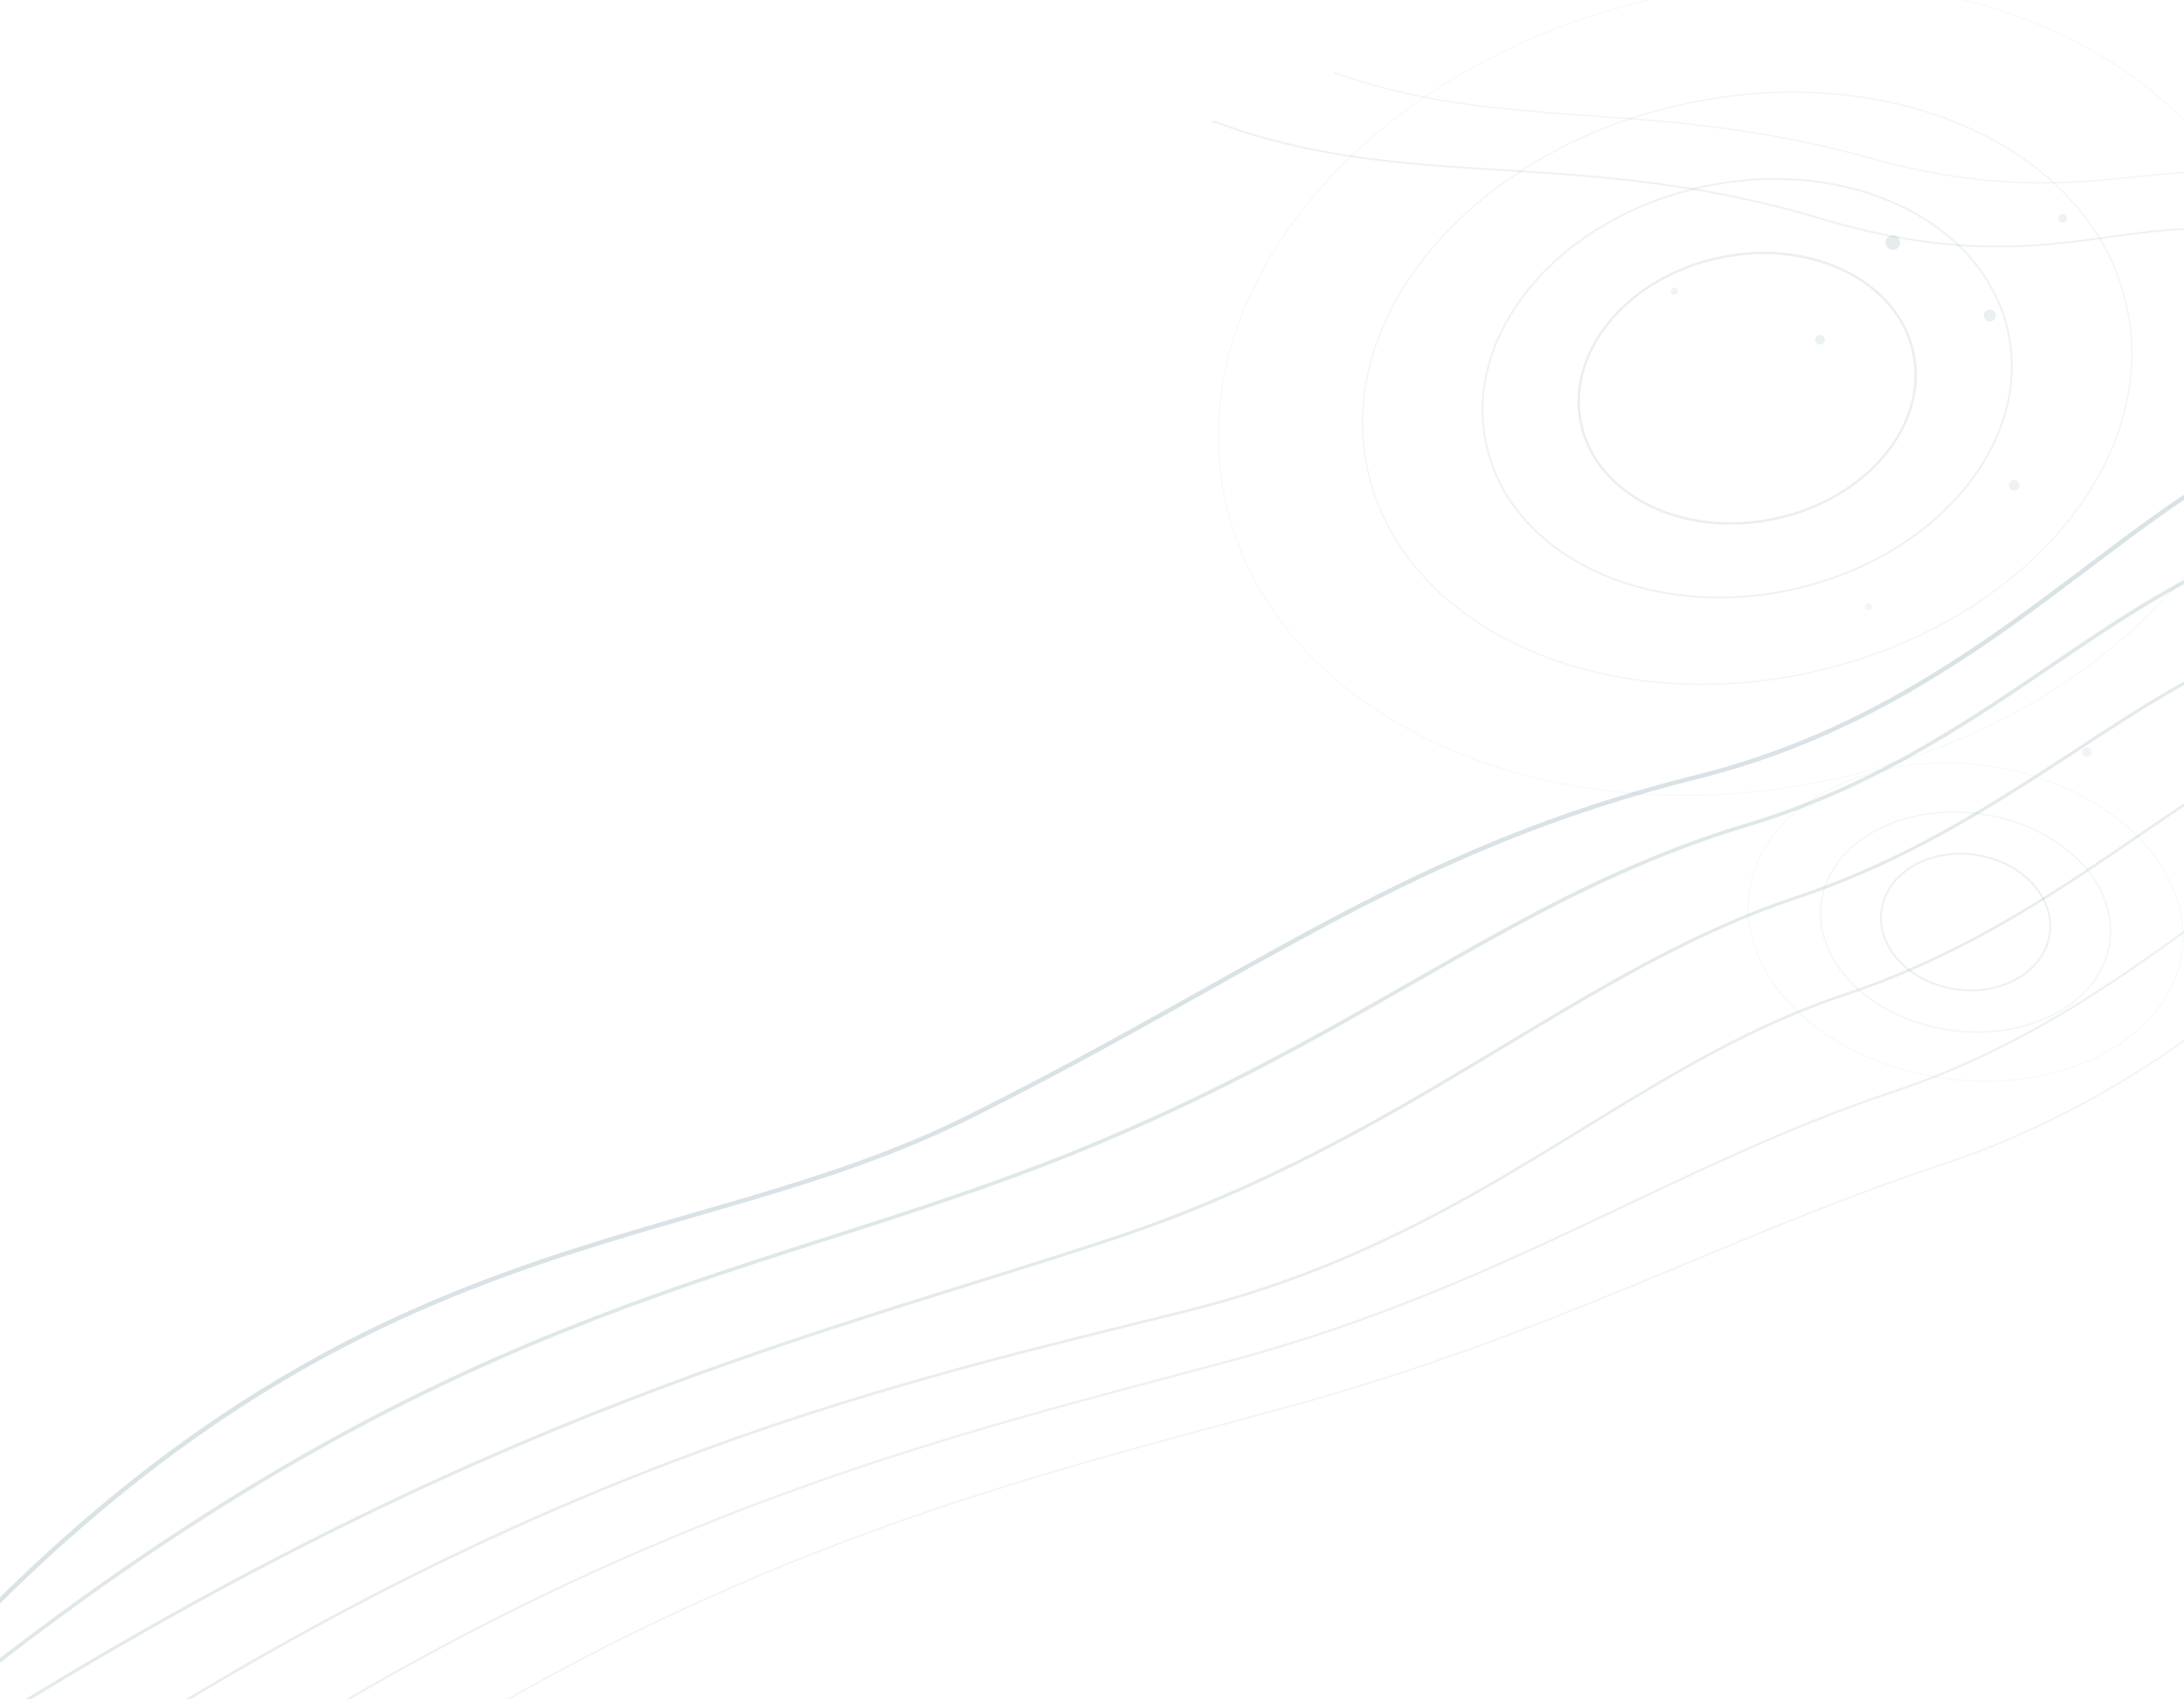
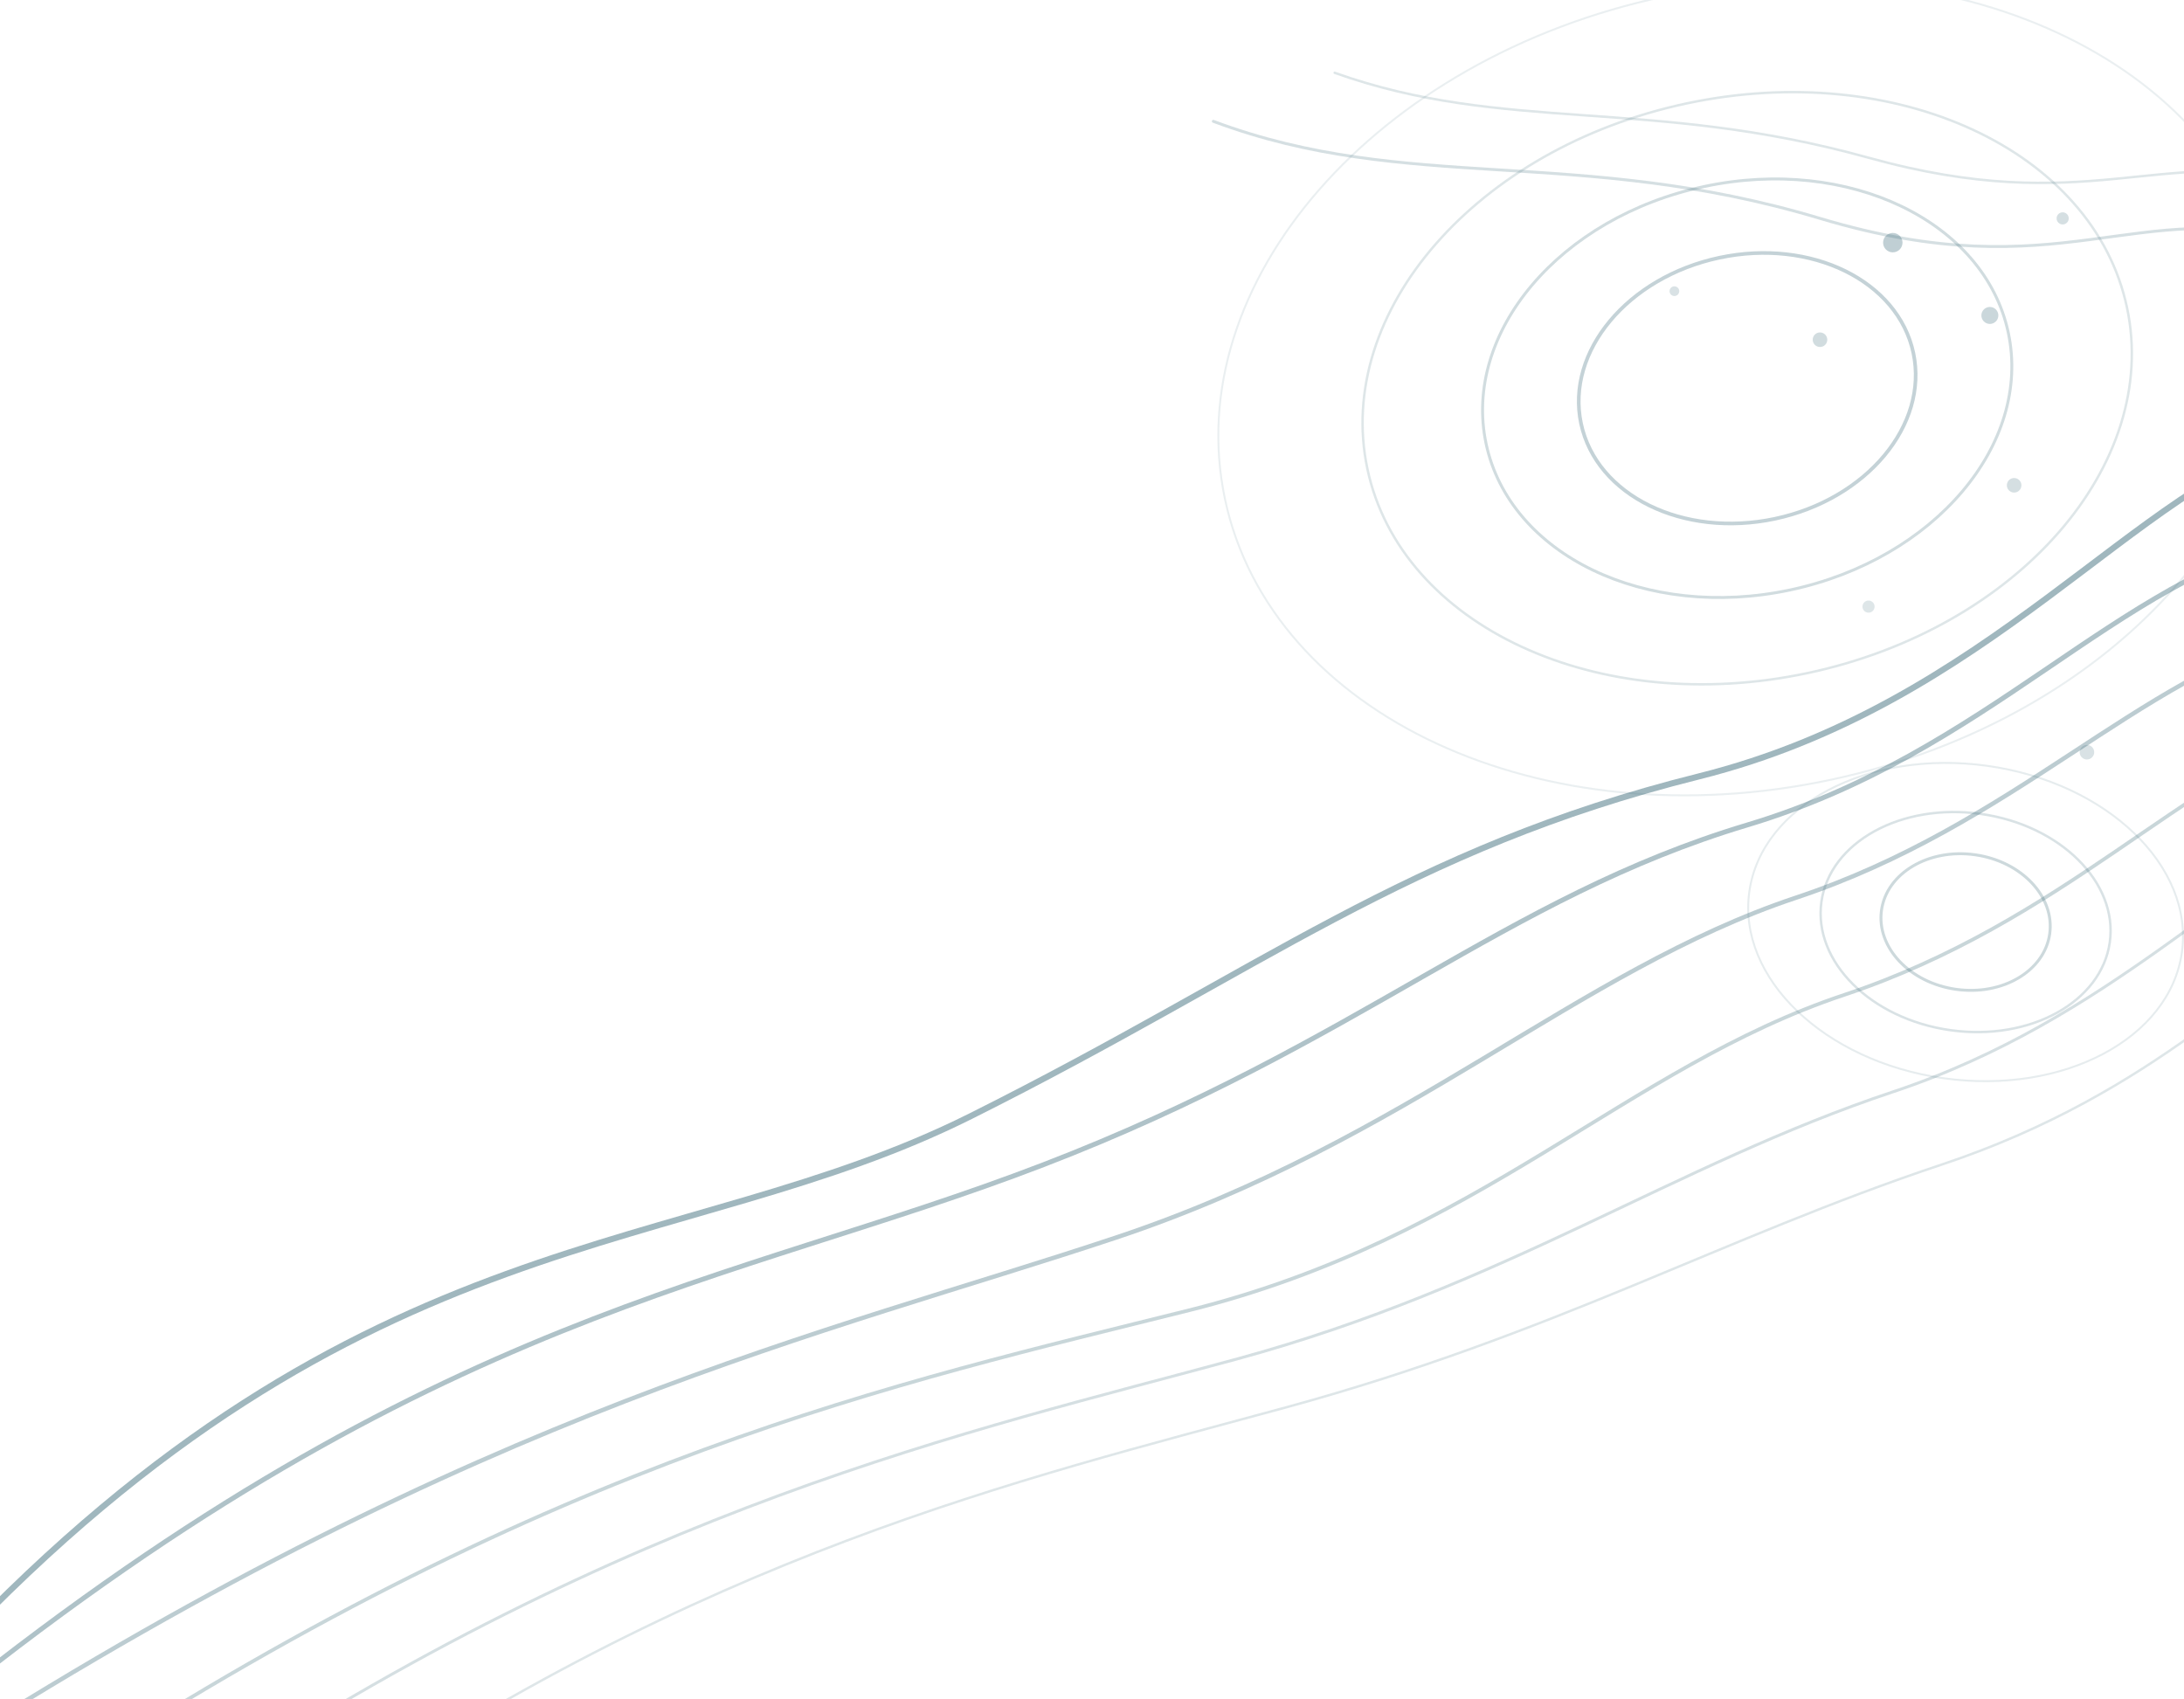
<svg xmlns="http://www.w3.org/2000/svg" viewBox="0 0 900 700" fill="none">
-   <path d="M-20 680 C150 500 280 520 400 460 C520 400 580 350 700 320 C820 290 880 200 950 180" stroke="#2C5F6E" stroke-width="1.8" opacity="0.18" stroke-linecap="round" />
-   <path d="M-20 700 C180 540 300 530 430 480 C560 430 620 370 720 340 C820 310 870 240 950 220" stroke="#2C5F6E" stroke-width="1.5" opacity="0.15" stroke-linecap="round" />
-   <path d="M-20 720 C200 580 340 550 460 510 C580 470 650 400 740 370 C830 340 880 280 950 260" stroke="#2C5F6E" stroke-width="1.3" opacity="0.13" stroke-linecap="round" />
-   <path d="M30 730 C230 600 370 570 490 540 C610 510 670 440 760 410 C850 380 900 320 960 300" stroke="#2C5F6E" stroke-width="1.1" opacity="0.11" stroke-linecap="round" />
-   <path d="M80 740 C260 620 400 590 510 560 C620 530 690 480 780 450 C870 420 920 360 970 340" stroke="#2C5F6E" stroke-width="0.9" opacity="0.09" stroke-linecap="round" />
-   <path d="M130 750 C290 640 420 610 530 580 C640 550 710 510 800 480 C890 450 930 400 970 380" stroke="#2C5F6E" stroke-width="0.7" opacity="0.07" stroke-linecap="round" />
-   <ellipse cx="720" cy="160" rx="70" ry="55" stroke="#2C5F6E" stroke-width="1" opacity="0.1" transform="rotate(-12 720 160)" />
-   <ellipse cx="720" cy="160" rx="110" ry="85" stroke="#2C5F6E" stroke-width="0.8" opacity="0.08" transform="rotate(-12 720 160)" />
-   <ellipse cx="720" cy="160" rx="160" ry="120" stroke="#2C5F6E" stroke-width="0.6" opacity="0.06" transform="rotate(-12 720 160)" />
-   <ellipse cx="720" cy="160" rx="220" ry="165" stroke="#2C5F6E" stroke-width="0.5" opacity="0.04" transform="rotate(-12 720 160)" />
-   <ellipse cx="810" cy="380" rx="35" ry="28" stroke="#2C5F6E" stroke-width="0.8" opacity="0.09" transform="rotate(8 810 380)" />
-   <ellipse cx="810" cy="380" rx="60" ry="45" stroke="#2C5F6E" stroke-width="0.6" opacity="0.06" transform="rotate(8 810 380)" />
-   <ellipse cx="810" cy="380" rx="90" ry="65" stroke="#2C5F6E" stroke-width="0.5" opacity="0.04" transform="rotate(8 810 380)" />
-   <path d="M500 50 C580 80 650 60 750 90 C850 120 880 80 950 100" stroke="#2C5F6E" stroke-width="0.8" opacity="0.08" stroke-linecap="round" />
-   <path d="M550 30 C620 55 680 40 770 65 C860 90 890 60 950 75" stroke="#2C5F6E" stroke-width="0.6" opacity="0.06" stroke-linecap="round" />
-   <circle cx="780" cy="100" r="3" fill="#2C5F6E" opacity="0.12" />
-   <circle cx="820" cy="130" r="2.5" fill="#2C5F6E" opacity="0.1" />
-   <circle cx="750" cy="140" r="2" fill="#2C5F6E" opacity="0.09" />
-   <circle cx="850" cy="90" r="1.8" fill="#2C5F6E" opacity="0.08" />
-   <circle cx="690" cy="120" r="1.5" fill="#2C5F6E" opacity="0.07" />
-   <circle cx="830" cy="200" r="2.2" fill="#2C5F6E" opacity="0.08" />
-   <circle cx="770" cy="250" r="1.5" fill="#2C5F6E" opacity="0.06" />
-   <circle cx="860" cy="310" r="2" fill="#2C5F6E" opacity="0.07" />
+   <path d="M-20 680 C150 500 280 520 400 460 C520 400 580 350 700 320 C820 290 880 200 950 180" stroke="#2C5F6E" stroke-width="2.5" opacity="0.45" stroke-linecap="round" />
+   <path d="M-20 700 C180 540 300 530 430 480 C560 430 620 370 720 340 C820 310 870 240 950 220" stroke="#2C5F6E" stroke-width="2" opacity="0.38" stroke-linecap="round" />
+   <path d="M-20 720 C200 580 340 550 460 510 C580 470 650 400 740 370 C830 340 880 280 950 260" stroke="#2C5F6E" stroke-width="1.8" opacity="0.32" stroke-linecap="round" />
+   <path d="M30 730 C230 600 370 570 490 540 C610 510 670 440 760 410 C850 380 900 320 960 300" stroke="#2C5F6E" stroke-width="1.5" opacity="0.26" stroke-linecap="round" />
+   <path d="M80 740 C260 620 400 590 510 560 C620 530 690 480 780 450 C870 420 920 360 970 340" stroke="#2C5F6E" stroke-width="1.2" opacity="0.2" stroke-linecap="round" />
+   <path d="M130 750 C290 640 420 610 530 580 C640 550 710 510 800 480 C890 450 930 400 970 380" stroke="#2C5F6E" stroke-width="1" opacity="0.16" stroke-linecap="round" />
+   <ellipse cx="720" cy="160" rx="70" ry="55" stroke="#2C5F6E" stroke-width="1.5" opacity="0.28" transform="rotate(-12 720 160)" />
+   <ellipse cx="720" cy="160" rx="110" ry="85" stroke="#2C5F6E" stroke-width="1.2" opacity="0.22" transform="rotate(-12 720 160)" />
+   <ellipse cx="720" cy="160" rx="160" ry="120" stroke="#2C5F6E" stroke-width="1" opacity="0.16" transform="rotate(-12 720 160)" />
+   <ellipse cx="720" cy="160" rx="220" ry="165" stroke="#2C5F6E" stroke-width="0.8" opacity="0.1" transform="rotate(-12 720 160)" />
+   <ellipse cx="810" cy="380" rx="35" ry="28" stroke="#2C5F6E" stroke-width="1.2" opacity="0.24" transform="rotate(8 810 380)" />
+   <ellipse cx="810" cy="380" rx="60" ry="45" stroke="#2C5F6E" stroke-width="1" opacity="0.18" transform="rotate(8 810 380)" />
+   <ellipse cx="810" cy="380" rx="90" ry="65" stroke="#2C5F6E" stroke-width="0.8" opacity="0.12" transform="rotate(8 810 380)" />
+   <path d="M500 50 C580 80 650 60 750 90 C850 120 880 80 950 100" stroke="#2C5F6E" stroke-width="1.2" opacity="0.2" stroke-linecap="round" />
+   <path d="M550 30 C620 55 680 40 770 65 C860 90 890 60 950 75" stroke="#2C5F6E" stroke-width="1" opacity="0.16" stroke-linecap="round" />
+   <circle cx="780" cy="100" r="4" fill="#2C5F6E" opacity="0.3" />
+   <circle cx="820" cy="130" r="3.5" fill="#2C5F6E" opacity="0.25" />
+   <circle cx="750" cy="140" r="3" fill="#2C5F6E" opacity="0.22" />
+   <circle cx="850" cy="90" r="2.5" fill="#2C5F6E" opacity="0.2" />
+   <circle cx="690" cy="120" r="2" fill="#2C5F6E" opacity="0.18" />
+   <circle cx="830" cy="200" r="3" fill="#2C5F6E" opacity="0.2" />
+   <circle cx="770" cy="250" r="2.5" fill="#2C5F6E" opacity="0.16" />
+   <circle cx="860" cy="310" r="3" fill="#2C5F6E" opacity="0.18" />
</svg>
